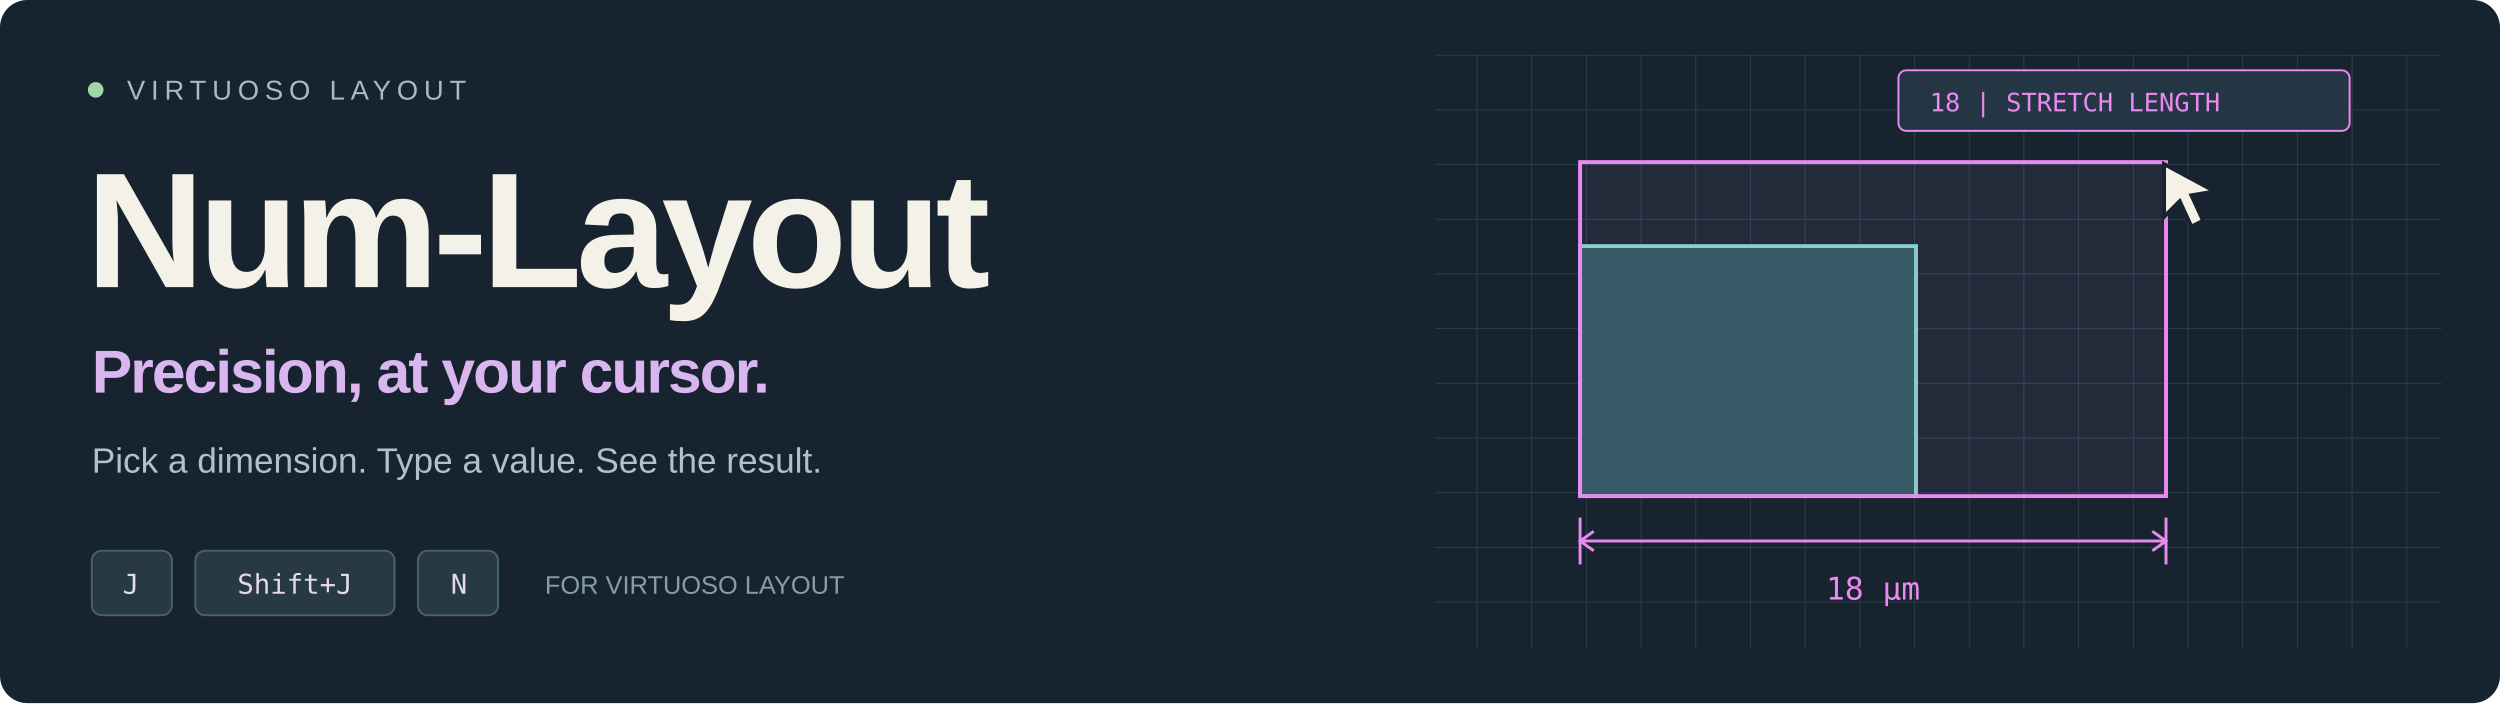
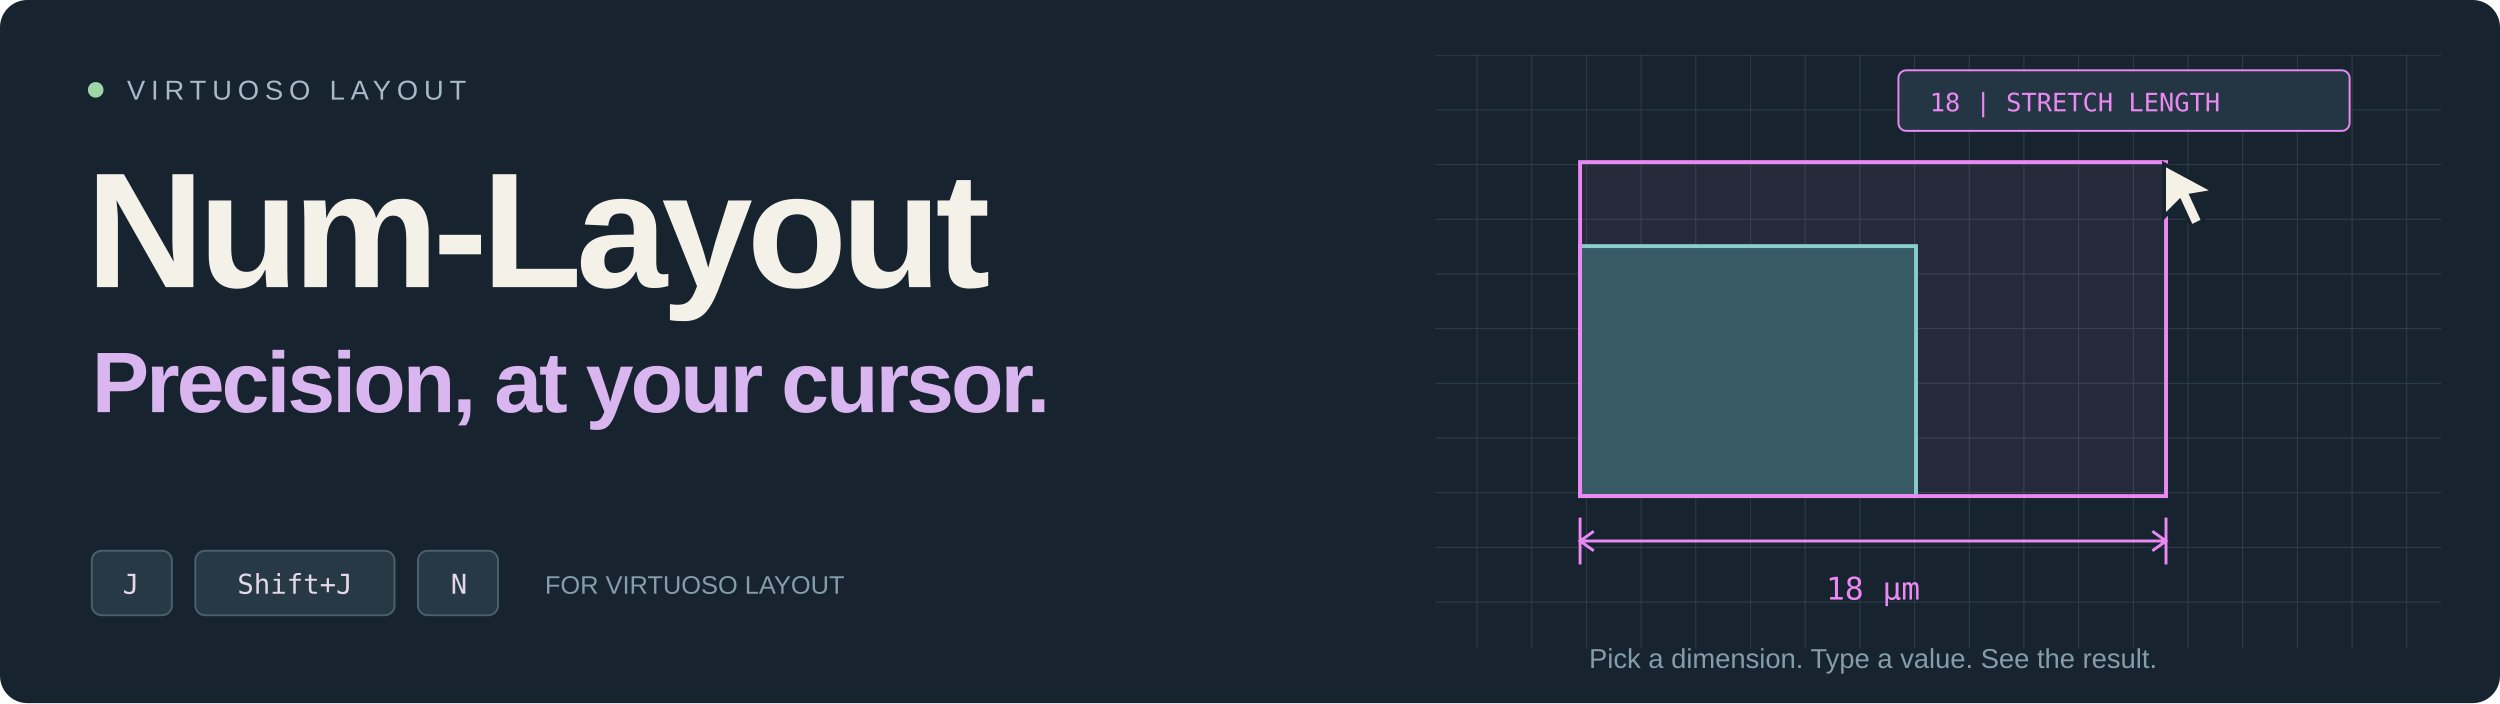
<svg xmlns="http://www.w3.org/2000/svg" viewBox="0 0 1280 360" role="img" aria-labelledby="title description">
  <defs>
    <pattern id="grid" width="28" height="28" patternUnits="userSpaceOnUse">
      <path d="M28 0H0V28" fill="none" stroke="#334753" stroke-width=".7" />
    </pattern>
  </defs>
  <rect width="1280" height="360" rx="14" fill="#17232e" />
  <rect x="735" y="28" width="515" height="304" fill="url(#grid)" />
  <circle cx="49" cy="46" r="4" fill="#9fd5a9" />
  <text x="65" y="51" fill="#a7bac7" font-family="Arial,sans-serif" font-size="14" letter-spacing="3">VIRTUOSO LAYOUT</text>
  <text x="44" y="147" fill="#f4f1e8" font-family="Arial,sans-serif" font-weight="650" font-size="84" letter-spacing="-3">Num-Layout</text>
-   <text x="47" y="201" fill="#d9b6f0" font-family="Arial,sans-serif" font-weight="600" font-size="31" letter-spacing="-1">Precision, at your cursor.</text>
-   <text x="47" y="242" fill="#afc1cd" font-family="Arial,sans-serif" font-size="18">Pick a dimension. Type a value. See the result.</text>
+   <text x="47" y="211" fill="#d9b6f0" font-family="Arial,sans-serif" font-weight="600" font-size="44" letter-spacing="-1.5">Precision, at your cursor.</text>
  <g fill="#263944" stroke="#49606d">
    <rect x="47" y="282" width="41" height="33" rx="5" />
    <rect x="100" y="282" width="102" height="33" rx="5" />
    <rect x="214" y="282" width="41" height="33" rx="5" />
  </g>
  <g fill="#e4d8e9" font-family="Consolas,monospace" font-size="14" text-anchor="middle">
    <text x="67" y="304">J</text>
    <text x="151" y="304">Shift+J</text>
    <text x="235" y="304">N</text>
  </g>
  <text x="279" y="304" fill="#859daa" font-family="Arial,sans-serif" font-size="13">FOR VIRTUOSO LAYOUT</text>
  <rect x="809" y="126" width="172" height="128" fill="#2b575c" stroke="#82d2c9" stroke-width="2" />
  <rect x="809" y="83" width="300" height="171" fill="#e989f1" fill-opacity=".07" stroke="#e989f1" stroke-width="2" />
  <path d="M809 277H1109m-293-5-7 5 7 5m286-10 7 5-7 5M809 265v24M1109 265v24" fill="none" stroke="#e989f1" stroke-width="1.5" />
  <text x="959" y="307" fill="#e989f1" font-family="Consolas,monospace" font-size="16" text-anchor="middle">18 µm</text>
  <path d="M1108 84v27l8-8 6 13 6-3-6-13 12-2Z" fill="#f5f1e6" stroke="#17232e" stroke-width="2" />
  <rect x="972" y="36" width="231" height="31" rx="4" fill="#243643" stroke="#e989f1" />
  <text x="988" y="57" fill="#e989f1" font-family="Consolas,monospace" font-size="13">18 | STRETCH LENGTH</text>
+   <text x="959" y="342" fill="#859daa" font-family="Arial,sans-serif" font-size="14" text-anchor="middle">Pick a dimension. Type a value. See the result.</text>
</svg>
